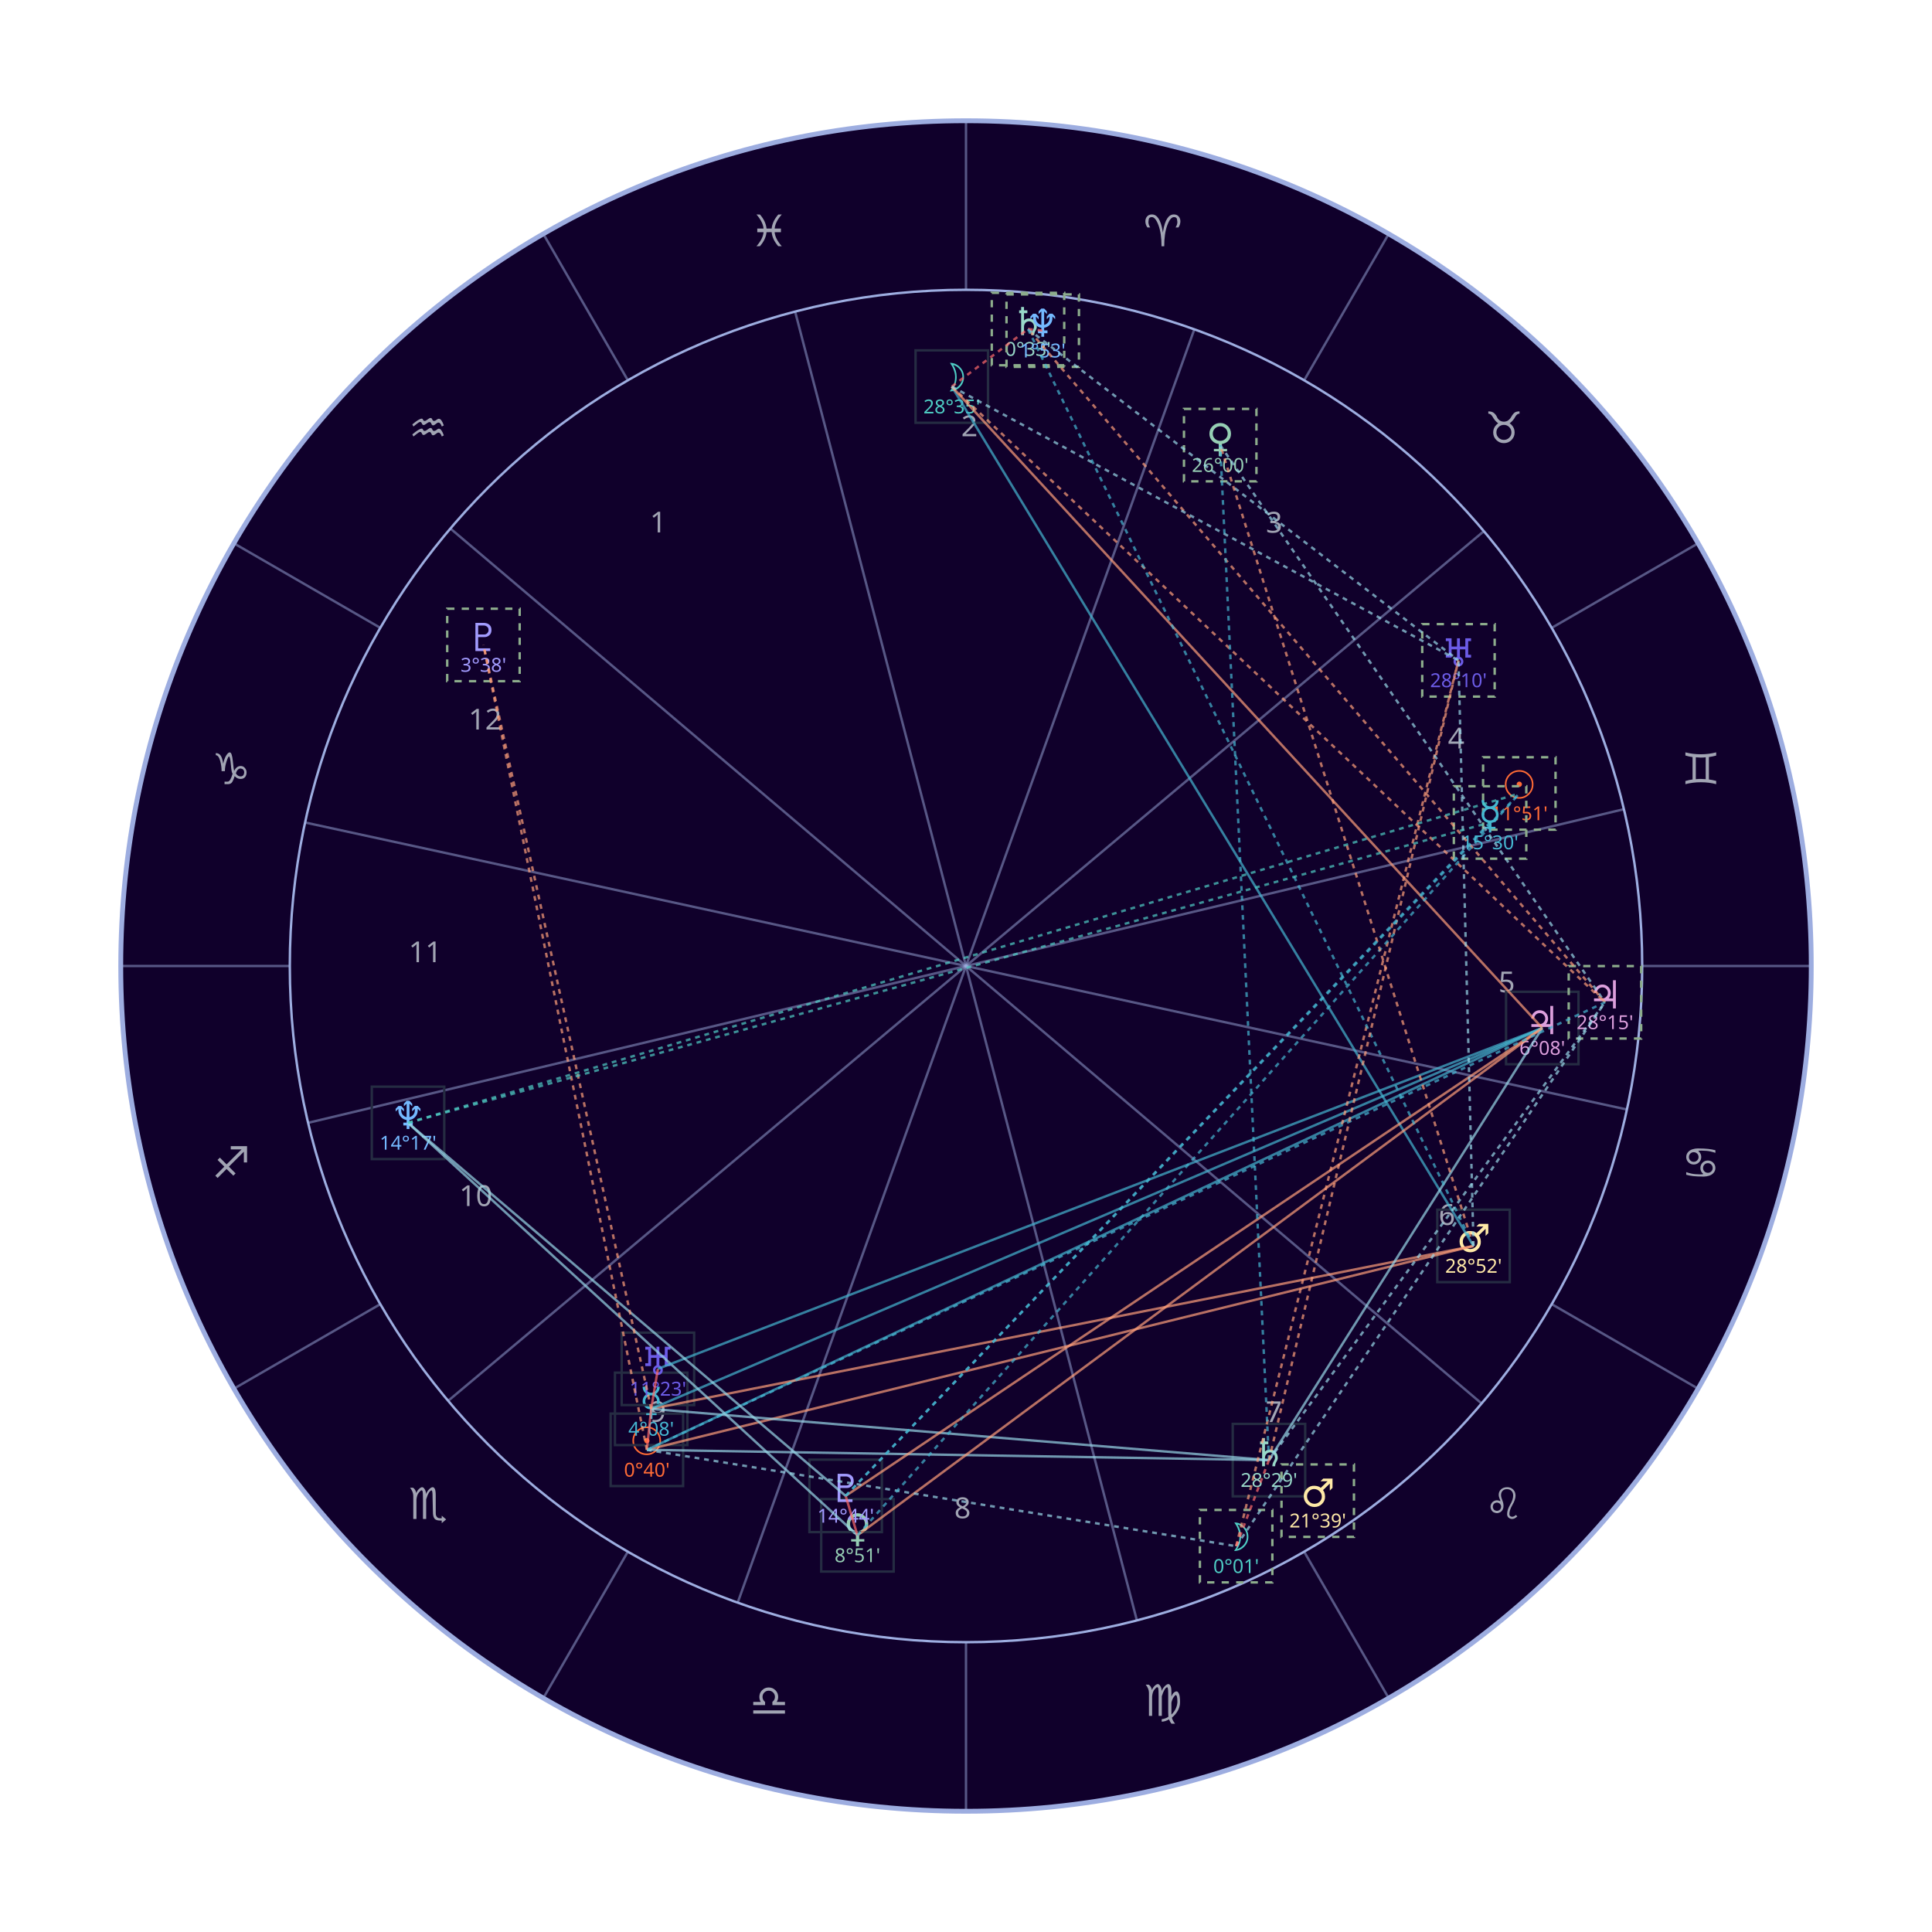
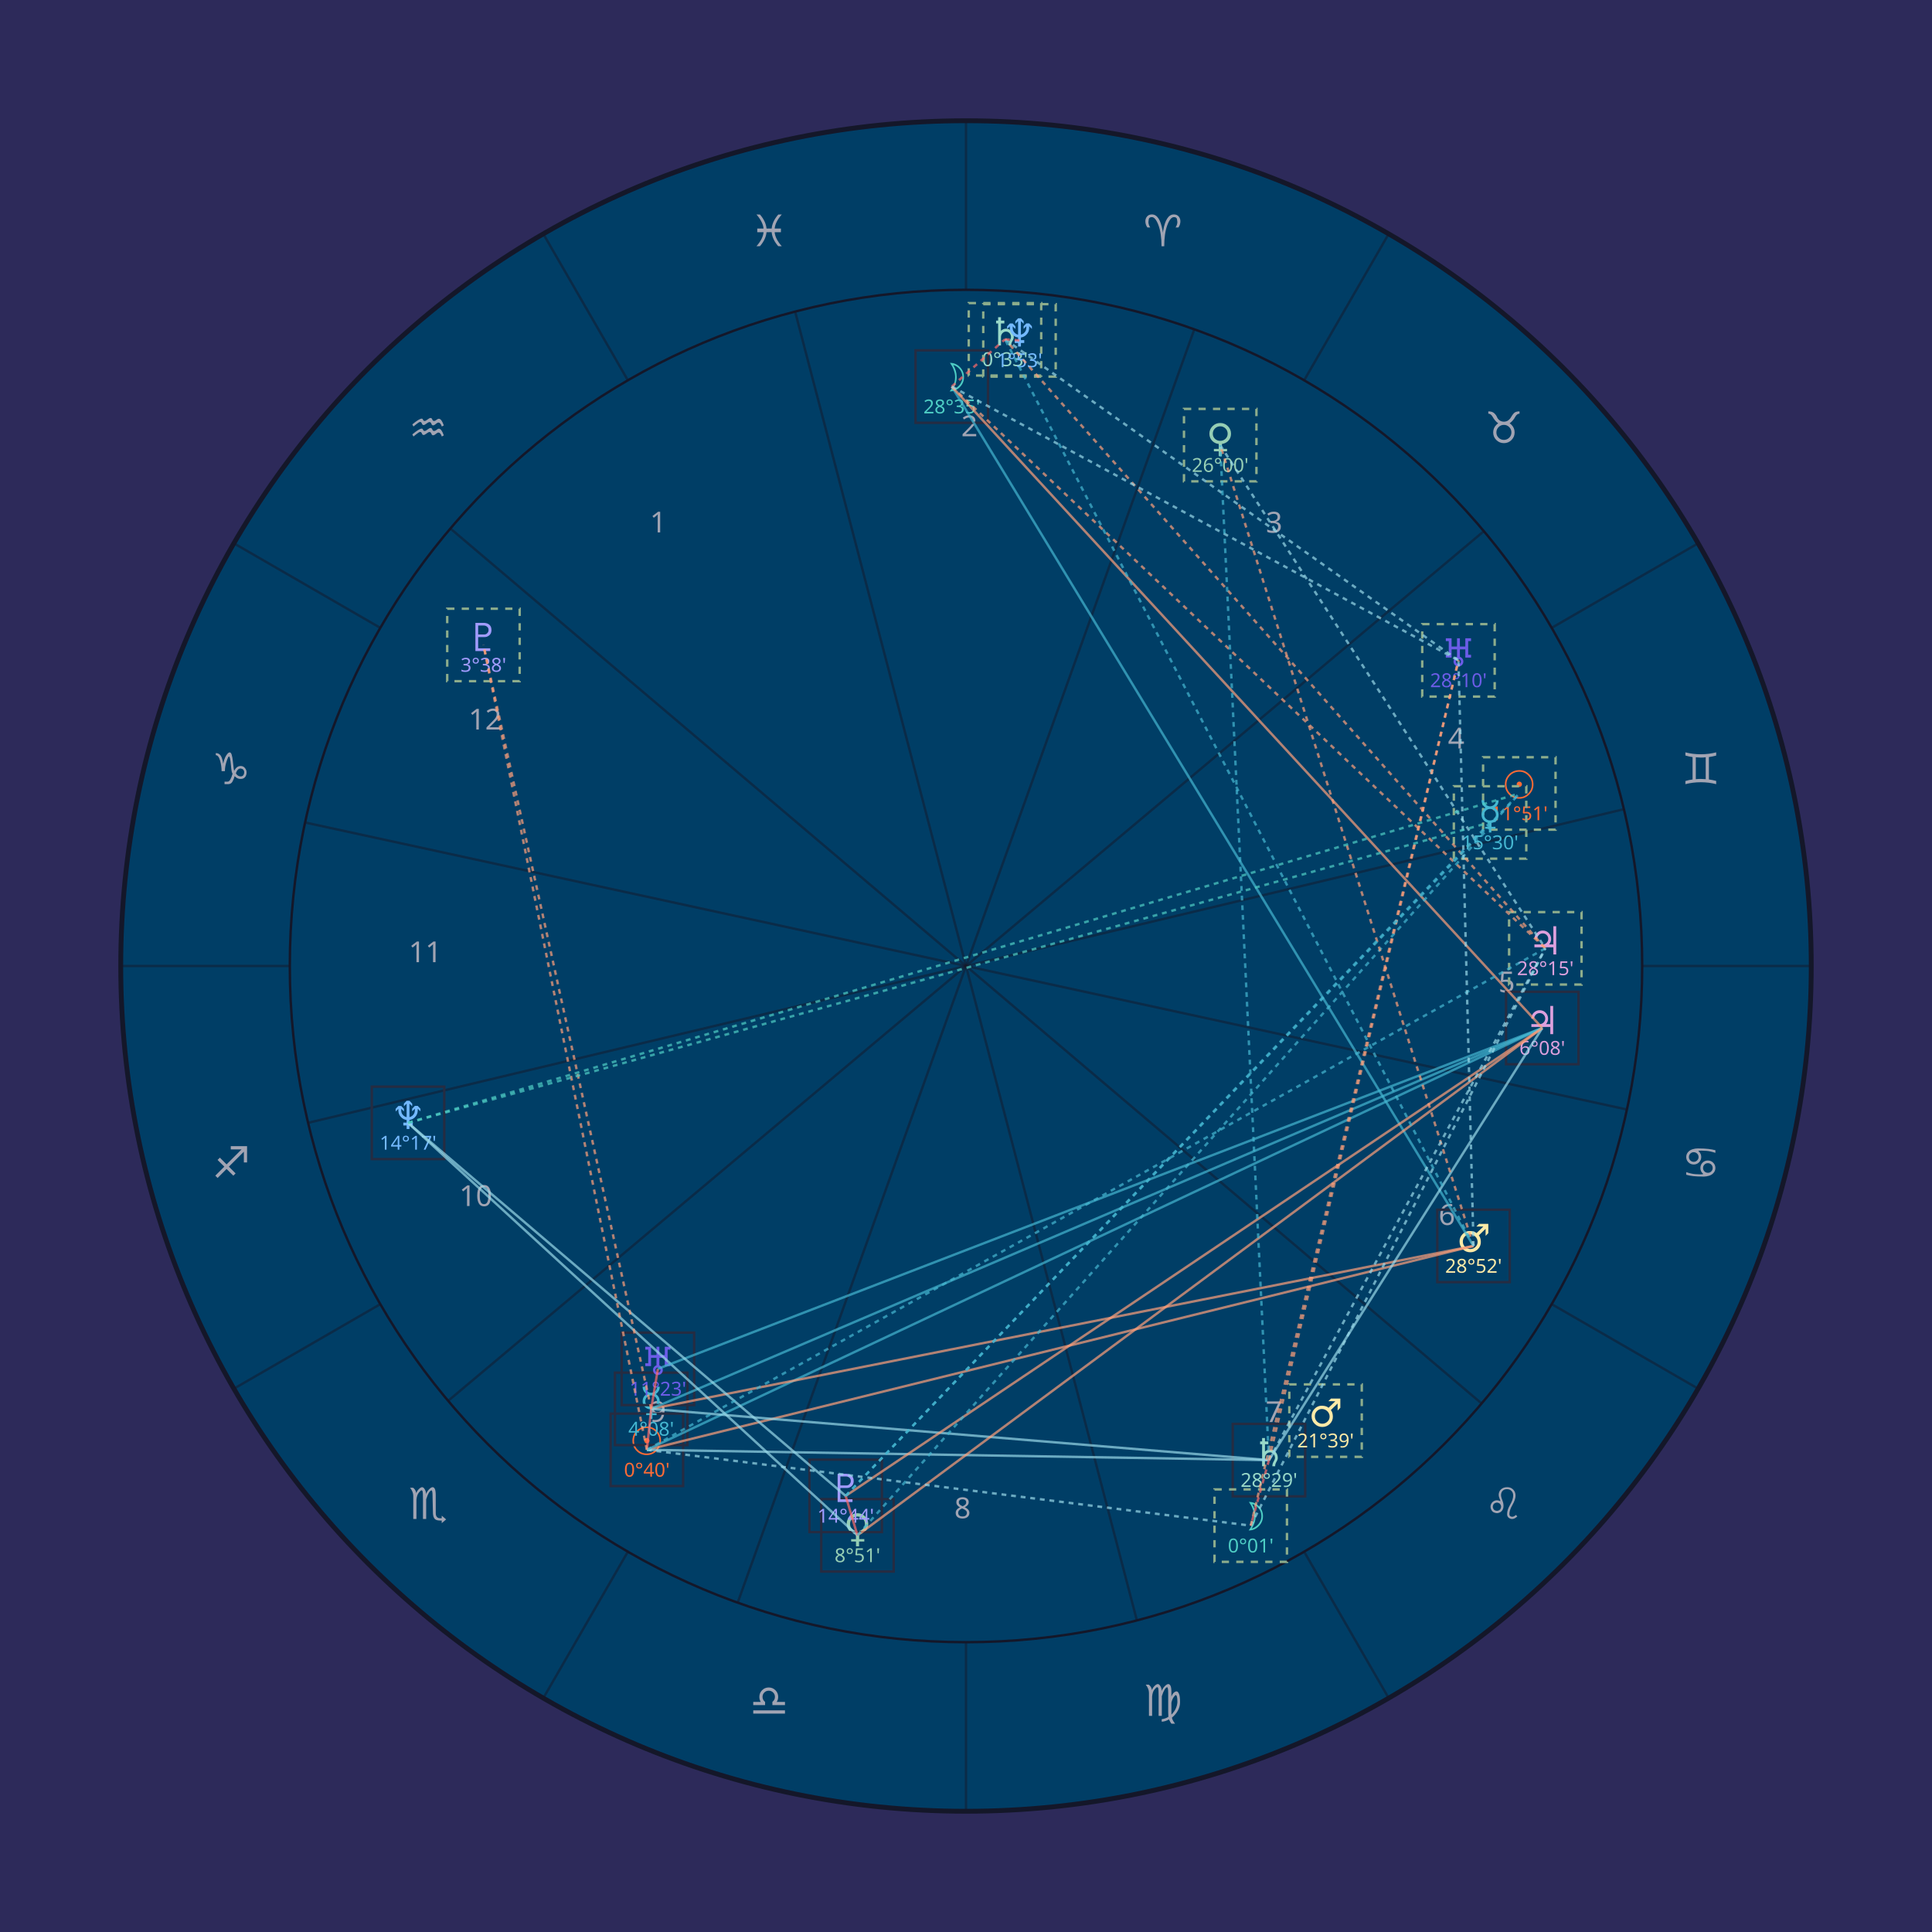
<svg xmlns="http://www.w3.org/2000/svg" height="800" viewBox="0 0 800 800" width="800">
-   <rect fill="#FFFFFF" height="100%" width="100%" />
-   <circle cx="400" cy="400" fill="#10002B" r="350" stroke="#9dade0" stroke-width="2" />
-   <circle cx="400" cy="400" fill="none" r="280" stroke="#9dade0" stroke-width="1" />
-   <line opacity="0.5" stroke="#9dade0" stroke-width="1" x1="400" x2="400" y1="120" y2="50" />
-   <line opacity="0.5" stroke="#9dade0" stroke-width="1" x1="540" x2="575" y1="157.513" y2="96.891" />
-   <line opacity="0.5" stroke="#9dade0" stroke-width="1" x1="642.487" x2="703.109" y1="260" y2="225" />
-   <line opacity="0.5" stroke="#9dade0" stroke-width="1" x1="680" x2="750" y1="400" y2="400" />
-   <line opacity="0.5" stroke="#9dade0" stroke-width="1" x1="642.487" x2="703.109" y1="540" y2="575" />
-   <line opacity="0.5" stroke="#9dade0" stroke-width="1" x1="540" x2="575" y1="642.487" y2="703.109" />
-   <line opacity="0.5" stroke="#9dade0" stroke-width="1" x1="400" x2="400" y1="680" y2="750" />
-   <line opacity="0.5" stroke="#9dade0" stroke-width="1" x1="260" x2="225" y1="642.487" y2="703.109" />
-   <line opacity="0.5" stroke="#9dade0" stroke-width="1" x1="157.513" x2="96.891" y1="540" y2="575" />
-   <line opacity="0.5" stroke="#9dade0" stroke-width="1" x1="120" x2="50" y1="400" y2="400" />
-   <line opacity="0.5" stroke="#9dade0" stroke-width="1" x1="157.513" x2="96.891" y1="260" y2="225" />
-   <line opacity="0.5" stroke="#9dade0" stroke-width="1" x1="260" x2="225" y1="157.513" y2="96.891" />
+   <rect fill="#2D2A5A" height="100%" width="100%" />
+   <circle cx="400" cy="400" fill="#003E66" r="350" stroke="#141729" stroke-width="2" />
+   <circle cx="400" cy="400" fill="none" r="280" stroke="#141729" stroke-width="1" />
+   <line opacity="0.5" stroke="#141729" stroke-width="1" x1="400" x2="400" y1="120" y2="50" />
+   <line opacity="0.5" stroke="#141729" stroke-width="1" x1="540" x2="575" y1="157.513" y2="96.891" />
+   <line opacity="0.5" stroke="#141729" stroke-width="1" x1="642.487" x2="703.109" y1="260" y2="225" />
+   <line opacity="0.5" stroke="#141729" stroke-width="1" x1="680" x2="750" y1="400" y2="400" />
+   <line opacity="0.5" stroke="#141729" stroke-width="1" x1="642.487" x2="703.109" y1="540" y2="575" />
+   <line opacity="0.5" stroke="#141729" stroke-width="1" x1="540" x2="575" y1="642.487" y2="703.109" />
+   <line opacity="0.5" stroke="#141729" stroke-width="1" x1="400" x2="400" y1="680" y2="750" />
+   <line opacity="0.5" stroke="#141729" stroke-width="1" x1="260" x2="225" y1="642.487" y2="703.109" />
+   <line opacity="0.5" stroke="#141729" stroke-width="1" x1="157.513" x2="96.891" y1="540" y2="575" />
+   <line opacity="0.5" stroke="#141729" stroke-width="1" x1="120" x2="50" y1="400" y2="400" />
+   <line opacity="0.5" stroke="#141729" stroke-width="1" x1="157.513" x2="96.891" y1="260" y2="225" />
+   <line opacity="0.5" stroke="#141729" stroke-width="1" x1="260" x2="225" y1="157.513" y2="96.891" />
  <text dominant-baseline="central" fill="#a1a4b3" font-family="serif" font-size="18" text-anchor="middle" x="481.528" y="95.733">
♈
</text>
  <text dominant-baseline="central" fill="#a1a4b3" font-family="serif" font-size="18" text-anchor="middle" x="622.739" y="177.261">
♉
</text>
  <text dominant-baseline="central" fill="#a1a4b3" font-family="serif" font-size="18" text-anchor="middle" x="704.267" y="318.472">
♊
</text>
  <text dominant-baseline="central" fill="#a1a4b3" font-family="serif" font-size="18" text-anchor="middle" x="704.267" y="481.528">
♋
</text>
  <text dominant-baseline="central" fill="#a1a4b3" font-family="serif" font-size="18" text-anchor="middle" x="622.739" y="622.739">
♌
</text>
  <text dominant-baseline="central" fill="#a1a4b3" font-family="serif" font-size="18" text-anchor="middle" x="481.528" y="704.267">
♍
</text>
  <text dominant-baseline="central" fill="#a1a4b3" font-family="serif" font-size="18" text-anchor="middle" x="318.472" y="704.267">
♎
</text>
  <text dominant-baseline="central" fill="#a1a4b3" font-family="serif" font-size="18" text-anchor="middle" x="177.261" y="622.739">
♏
</text>
  <text dominant-baseline="central" fill="#a1a4b3" font-family="serif" font-size="18" text-anchor="middle" x="95.733" y="481.528">
♐
</text>
  <text dominant-baseline="central" fill="#a1a4b3" font-family="serif" font-size="18" text-anchor="middle" x="95.733" y="318.472">
♑
</text>
  <text dominant-baseline="central" fill="#a1a4b3" font-family="serif" font-size="18" text-anchor="middle" x="177.261" y="177.261">
♒
</text>
  <text dominant-baseline="central" fill="#a1a4b3" font-family="serif" font-size="18" text-anchor="middle" x="318.472" y="95.733">
♓
</text>
-   <line opacity="0.5" stroke="#9dade0" stroke-width="1" x1="400" x2="186.499" y1="400" y2="218.844" />
+   <line opacity="0.5" stroke="#141729" stroke-width="1" x1="400" x2="186.499" y1="400" y2="218.844" />
  <text dominant-baseline="central" fill="#a1a4b3" font-family="sans-serif" font-size="12" text-anchor="middle" x="272.528" y="215.807">
1
</text>
-   <line opacity="0.5" stroke="#9dade0" stroke-width="1" x1="400" x2="329.257" y1="400" y2="129.084" />
+   <line opacity="0.5" stroke="#141729" stroke-width="1" x1="400" x2="329.257" y1="400" y2="129.084" />
  <text dominant-baseline="central" fill="#a1a4b3" font-family="sans-serif" font-size="12" text-anchor="middle" x="401.428" y="176.005">
2
</text>
-   <line opacity="0.5" stroke="#9dade0" stroke-width="1" x1="400" x2="494.518" y1="400" y2="136.435" />
+   <line opacity="0.5" stroke="#141729" stroke-width="1" x1="400" x2="494.518" y1="400" y2="136.435" />
  <text dominant-baseline="central" fill="#a1a4b3" font-family="sans-serif" font-size="12" text-anchor="middle" x="527.611" y="215.903">
3
</text>
-   <line opacity="0.5" stroke="#9dade0" stroke-width="1" x1="400" x2="614.433" y1="400" y2="219.949" />
+   <line opacity="0.5" stroke="#141729" stroke-width="1" x1="400" x2="614.433" y1="400" y2="219.949" />
  <text dominant-baseline="central" fill="#a1a4b3" font-family="sans-serif" font-size="12" text-anchor="middle" x="602.982" y="305.267">
4
</text>
-   <line opacity="0.5" stroke="#9dade0" stroke-width="1" x1="400" x2="672.37" y1="400" y2="335.078" />
+   <line opacity="0.5" stroke="#141729" stroke-width="1" x1="400" x2="672.37" y1="400" y2="335.078" />
  <text dominant-baseline="central" fill="#a1a4b3" font-family="sans-serif" font-size="12" text-anchor="middle" x="623.913" y="406.228">
5
</text>
-   <line opacity="0.5" stroke="#9dade0" stroke-width="1" x1="400" x2="673.624" y1="400" y2="459.413" />
+   <line opacity="0.5" stroke="#141729" stroke-width="1" x1="400" x2="673.624" y1="400" y2="459.413" />
  <text dominant-baseline="central" fill="#a1a4b3" font-family="sans-serif" font-size="12" text-anchor="middle" x="599.139" y="502.566">
6
</text>
-   <line opacity="0.5" stroke="#9dade0" stroke-width="1" x1="400" x2="613.501" y1="400" y2="581.156" />
+   <line opacity="0.5" stroke="#141729" stroke-width="1" x1="400" x2="613.501" y1="400" y2="581.156" />
  <text dominant-baseline="central" fill="#a1a4b3" font-family="sans-serif" font-size="12" text-anchor="middle" x="527.472" y="584.193">
7
</text>
-   <line opacity="0.5" stroke="#9dade0" stroke-width="1" x1="400" x2="470.743" y1="400" y2="670.916" />
+   <line opacity="0.5" stroke="#141729" stroke-width="1" x1="400" x2="470.743" y1="400" y2="670.916" />
  <text dominant-baseline="central" fill="#a1a4b3" font-family="sans-serif" font-size="12" text-anchor="middle" x="398.572" y="623.995">
8
</text>
-   <line opacity="0.5" stroke="#9dade0" stroke-width="1" x1="400" x2="305.482" y1="400" y2="663.565" />
+   <line opacity="0.5" stroke="#141729" stroke-width="1" x1="400" x2="305.482" y1="400" y2="663.565" />
  <text dominant-baseline="central" fill="#a1a4b3" font-family="sans-serif" font-size="12" text-anchor="middle" x="272.389" y="584.097">
9
</text>
-   <line opacity="0.5" stroke="#9dade0" stroke-width="1" x1="400" x2="185.567" y1="400" y2="580.051" />
+   <line opacity="0.5" stroke="#141729" stroke-width="1" x1="400" x2="185.567" y1="400" y2="580.051" />
  <text dominant-baseline="central" fill="#a1a4b3" font-family="sans-serif" font-size="12" text-anchor="middle" x="197.018" y="494.733">
10
</text>
-   <line opacity="0.5" stroke="#9dade0" stroke-width="1" x1="400" x2="127.63" y1="400" y2="464.922" />
+   <line opacity="0.5" stroke="#141729" stroke-width="1" x1="400" x2="127.63" y1="400" y2="464.922" />
  <text dominant-baseline="central" fill="#a1a4b3" font-family="sans-serif" font-size="12" text-anchor="middle" x="176.087" y="393.772">
11
</text>
-   <line opacity="0.5" stroke="#9dade0" stroke-width="1" x1="400" x2="126.376" y1="400" y2="340.587" />
+   <line opacity="0.5" stroke="#141729" stroke-width="1" x1="400" x2="126.376" y1="400" y2="340.587" />
  <text dominant-baseline="central" fill="#a1a4b3" font-family="sans-serif" font-size="12" text-anchor="middle" x="200.861" y="297.434">
12
</text>
  <rect fill="none" height="30" stroke="#252c42" stroke-width="1" style="" width="30" x="252.859" y="585.346" />
  <text dominant-baseline="central" fill="#FF6B35" font-family="serif" font-size="16" text-anchor="middle" x="267.859" y="597.346">
☉
</text>
  <text dominant-baseline="central" fill="#FF6B35" font-family="sans-serif" font-size="8" text-anchor="middle" x="267.859" y="608.346">
0°40'
</text>
  <rect fill="none" height="30" stroke="#252c42" stroke-width="1" style="" width="30" x="379.112" y="145.072" />
  <text dominant-baseline="central" fill="#4ECDC4" font-family="serif" font-size="16" text-anchor="middle" x="394.112" y="157.072">
☽
</text>
  <text dominant-baseline="central" fill="#4ECDC4" font-family="sans-serif" font-size="8" text-anchor="middle" x="394.112" y="168.072">
28°35'
</text>
  <rect fill="none" height="30" stroke="#252c42" stroke-width="1" style="" width="30" x="254.638" y="568.387" />
  <text dominant-baseline="central" fill="#45B7D1" font-family="serif" font-size="16" text-anchor="middle" x="269.638" y="580.387">
☿
</text>
  <text dominant-baseline="central" fill="#45B7D1" font-family="sans-serif" font-size="8" text-anchor="middle" x="269.638" y="591.387">
4°08'
</text>
  <rect fill="none" height="30" stroke="#252c42" stroke-width="1" style="" width="30" x="340.051" y="620.753" />
  <text dominant-baseline="central" fill="#96CEB4" font-family="serif" font-size="16" text-anchor="middle" x="355.051" y="632.753">
♀
</text>
  <text dominant-baseline="central" fill="#96CEB4" font-family="sans-serif" font-size="8" text-anchor="middle" x="355.051" y="643.753">
8°51'
</text>
  <rect fill="none" height="30" stroke="#252c42" stroke-width="1" style="" width="30" x="595.155" y="500.909" />
  <text dominant-baseline="central" fill="#FFEAA7" font-family="serif" font-size="16" text-anchor="middle" x="610.155" y="512.909">
♂
</text>
  <text dominant-baseline="central" fill="#FFEAA7" font-family="sans-serif" font-size="8" text-anchor="middle" x="610.155" y="523.909">
28°52'
</text>
  <rect fill="none" height="30" stroke="#252c42" stroke-width="1" style="" width="30" x="623.622" y="410.677" />
  <text dominant-baseline="central" fill="#DDA0DD" font-family="serif" font-size="16" text-anchor="middle" x="638.622" y="422.677">
♃
</text>
  <text dominant-baseline="central" fill="#DDA0DD" font-family="sans-serif" font-size="8" text-anchor="middle" x="638.622" y="433.677">
6°08'
</text>
  <rect fill="none" height="30" stroke="#252c42" stroke-width="1" style="" width="30" x="510.452" y="589.601" />
  <text dominant-baseline="central" fill="#98D8C8" font-family="serif" font-size="16" text-anchor="middle" x="525.452" y="601.601">
♄
</text>
  <text dominant-baseline="central" fill="#98D8C8" font-family="sans-serif" font-size="8" text-anchor="middle" x="525.452" y="612.601">
28°29'
</text>
  <rect fill="none" height="30" stroke="#252c42" stroke-width="1" style="" width="30" x="257.43" y="551.811" />
  <text dominant-baseline="central" fill="#6C5CE7" font-family="serif" font-size="16" text-anchor="middle" x="272.43" y="563.811">
♅
</text>
  <text dominant-baseline="central" fill="#6C5CE7" font-family="sans-serif" font-size="8" text-anchor="middle" x="272.43" y="574.811">
11°23'
</text>
  <rect fill="none" height="30" stroke="#252c42" stroke-width="1" style="" width="30" x="153.958" y="449.959" />
  <text dominant-baseline="central" fill="#74B9FF" font-family="serif" font-size="16" text-anchor="middle" x="168.958" y="461.959">
♆
</text>
  <text dominant-baseline="central" fill="#74B9FF" font-family="sans-serif" font-size="8" text-anchor="middle" x="168.958" y="472.959">
14°17'
</text>
  <rect fill="none" height="30" stroke="#252c42" stroke-width="1" style="" width="30" x="335.172" y="604.413" />
  <text dominant-baseline="central" fill="#A29BFE" font-family="serif" font-size="16" text-anchor="middle" x="350.172" y="616.413">
♇
</text>
  <text dominant-baseline="central" fill="#A29BFE" font-family="sans-serif" font-size="8" text-anchor="middle" x="350.172" y="627.413">
14°44'
</text>
  <rect fill="none" height="30" stroke="#8dad8c" stroke-width="1" style="stroke-dasharray: 3,3" width="30" x="614.119" y="313.554" />
  <text dominant-baseline="central" fill="#FF6B35" font-family="serif" font-size="16" text-anchor="middle" x="629.119" y="325.554">
☉
</text>
  <text dominant-baseline="central" fill="#FF6B35" font-family="sans-serif" font-size="8" text-anchor="middle" x="629.119" y="336.554">
11°51'
</text>
-   <rect fill="none" height="30" stroke="#8dad8c" stroke-width="1" style="stroke-dasharray: 3,3" width="30" x="496.856" y="625.236" />
-   <text dominant-baseline="central" fill="#4ECDC4" font-family="serif" font-size="16" text-anchor="middle" x="511.856" y="637.236">
+   <rect fill="none" height="30" stroke="#8dad8c" stroke-width="1" style="stroke-dasharray: 3,3" width="30" x="502.905" y="616.729" />
+   <text dominant-baseline="central" fill="#4ECDC4" font-family="serif" font-size="16" text-anchor="middle" x="517.905" y="628.729">
☽
</text>
-   <text dominant-baseline="central" fill="#4ECDC4" font-family="sans-serif" font-size="8" text-anchor="middle" x="511.856" y="648.236">
+   <text dominant-baseline="central" fill="#4ECDC4" font-family="sans-serif" font-size="8" text-anchor="middle" x="517.905" y="639.729">
0°01'
</text>
  <rect fill="none" height="30" stroke="#8dad8c" stroke-width="1" style="stroke-dasharray: 3,3" width="30" x="602.006" y="325.557" />
  <text dominant-baseline="central" fill="#45B7D1" font-family="serif" font-size="16" text-anchor="middle" x="617.006" y="337.557">
☿
</text>
  <text dominant-baseline="central" fill="#45B7D1" font-family="sans-serif" font-size="8" text-anchor="middle" x="617.006" y="348.557">
15°30'
</text>
  <rect fill="none" height="30" stroke="#8dad8c" stroke-width="1" style="stroke-dasharray: 3,3" width="30" x="490.261" y="169.315" />
  <text dominant-baseline="central" fill="#96CEB4" font-family="serif" font-size="16" text-anchor="middle" x="505.261" y="181.315">
♀
</text>
  <text dominant-baseline="central" fill="#96CEB4" font-family="sans-serif" font-size="8" text-anchor="middle" x="505.261" y="192.315">
26°00'
</text>
-   <rect fill="none" height="30" stroke="#8dad8c" stroke-width="1" style="stroke-dasharray: 3,3" width="30" x="530.644" y="606.388" />
-   <text dominant-baseline="central" fill="#FFEAA7" font-family="serif" font-size="16" text-anchor="middle" x="545.644" y="618.388">
+   <rect fill="none" height="30" stroke="#8dad8c" stroke-width="1" style="stroke-dasharray: 3,3" width="30" x="533.877" y="573.243" />
+   <text dominant-baseline="central" fill="#FFEAA7" font-family="serif" font-size="16" text-anchor="middle" x="548.877" y="585.243">
♂
</text>
-   <text dominant-baseline="central" fill="#FFEAA7" font-family="sans-serif" font-size="8" text-anchor="middle" x="545.644" y="629.388">
+   <text dominant-baseline="central" fill="#FFEAA7" font-family="sans-serif" font-size="8" text-anchor="middle" x="548.877" y="596.243">
21°39'
</text>
-   <rect fill="none" height="30" stroke="#8dad8c" stroke-width="1" style="stroke-dasharray: 3,3" width="30" x="649.573" y="400.033" />
-   <text dominant-baseline="central" fill="#DDA0DD" font-family="serif" font-size="16" text-anchor="middle" x="664.573" y="412.033">
+   <rect fill="none" height="30" stroke="#8dad8c" stroke-width="1" style="stroke-dasharray: 3,3" width="30" x="624.888" y="377.68" />
+   <text dominant-baseline="central" fill="#DDA0DD" font-family="serif" font-size="16" text-anchor="middle" x="639.888" y="389.68">
♃
</text>
-   <text dominant-baseline="central" fill="#DDA0DD" font-family="sans-serif" font-size="8" text-anchor="middle" x="664.573" y="423.033">
+   <text dominant-baseline="central" fill="#DDA0DD" font-family="sans-serif" font-size="8" text-anchor="middle" x="639.888" y="400.68">
28°15'
</text>
-   <rect fill="none" height="30" stroke="#8dad8c" stroke-width="1" style="stroke-dasharray: 3,3" width="30" x="410.674" y="121.247" />
-   <text dominant-baseline="central" fill="#98D8C8" font-family="serif" font-size="16" text-anchor="middle" x="425.674" y="133.247">
+   <rect fill="none" height="30" stroke="#8dad8c" stroke-width="1" style="stroke-dasharray: 3,3" width="30" x="401.143" y="125.502" />
+   <text dominant-baseline="central" fill="#98D8C8" font-family="serif" font-size="16" text-anchor="middle" x="416.143" y="137.502">
♄
</text>
-   <text dominant-baseline="central" fill="#98D8C8" font-family="sans-serif" font-size="8" text-anchor="middle" x="425.674" y="144.247">
+   <text dominant-baseline="central" fill="#98D8C8" font-family="sans-serif" font-size="8" text-anchor="middle" x="416.143" y="148.502">
0°33'
</text>
  <rect fill="none" height="30" stroke="#8dad8c" stroke-width="1" style="stroke-dasharray: 3,3" width="30" x="588.916" y="258.437" />
  <text dominant-baseline="central" fill="#6C5CE7" font-family="serif" font-size="16" text-anchor="middle" x="603.916" y="270.437">
♅
</text>
  <text dominant-baseline="central" fill="#6C5CE7" font-family="sans-serif" font-size="8" text-anchor="middle" x="603.916" y="281.437">
28°10'
</text>
-   <rect fill="none" height="30" stroke="#8dad8c" stroke-width="1" style="stroke-dasharray: 3,3" width="30" x="416.77" y="121.911" />
-   <text dominant-baseline="central" fill="#74B9FF" font-family="serif" font-size="16" text-anchor="middle" x="431.77" y="133.911">
+   <rect fill="none" height="30" stroke="#8dad8c" stroke-width="1" style="stroke-dasharray: 3,3" width="30" x="407.143" y="125.945" />
+   <text dominant-baseline="central" fill="#74B9FF" font-family="serif" font-size="16" text-anchor="middle" x="422.143" y="137.945">
♆
</text>
-   <text dominant-baseline="central" fill="#74B9FF" font-family="sans-serif" font-size="8" text-anchor="middle" x="431.77" y="144.911">
+   <text dominant-baseline="central" fill="#74B9FF" font-family="sans-serif" font-size="8" text-anchor="middle" x="422.143" y="148.945">
1°53'
</text>
  <rect fill="none" height="30" stroke="#8dad8c" stroke-width="1" style="stroke-dasharray: 3,3" width="30" x="185.184" y="252.058" />
  <text dominant-baseline="central" fill="#A29BFE" font-family="serif" font-size="16" text-anchor="middle" x="200.184" y="264.058">
♇
</text>
  <text dominant-baseline="central" fill="#A29BFE" font-family="sans-serif" font-size="8" text-anchor="middle" x="200.184" y="275.058">
3°38'
</text>
  <line opacity="0.7" stroke="#FF6B6B" stroke-width="1" style="" x1="267.859" x2="269.638" y1="600.346" y2="583.387" />
  <line opacity="0.7" stroke="#FFA07A" stroke-width="1" style="" x1="267.859" x2="610.155" y1="600.346" y2="515.909" />
  <line opacity="0.7" stroke="#45B7D1" stroke-width="1" style="" x1="267.859" x2="638.622" y1="600.346" y2="425.677" />
  <line opacity="0.7" stroke="#98D8E8" stroke-width="1" style="" x1="267.859" x2="525.452" y1="600.346" y2="604.601" />
  <line opacity="0.7" stroke="#45B7D1" stroke-width="1" style="" x1="394.112" x2="610.155" y1="160.072" y2="515.909" />
  <line opacity="0.7" stroke="#FFA07A" stroke-width="1" style="" x1="394.112" x2="638.622" y1="160.072" y2="425.677" />
  <line opacity="0.7" stroke="#FFA07A" stroke-width="1" style="" x1="269.638" x2="610.155" y1="583.387" y2="515.909" />
  <line opacity="0.7" stroke="#45B7D1" stroke-width="1" style="" x1="269.638" x2="638.622" y1="583.387" y2="425.677" />
  <line opacity="0.7" stroke="#98D8E8" stroke-width="1" style="" x1="269.638" x2="525.452" y1="583.387" y2="604.601" />
  <line opacity="0.7" stroke="#FF6B6B" stroke-width="1" style="" x1="269.638" x2="272.43" y1="583.387" y2="566.811" />
  <line opacity="0.7" stroke="#FFA07A" stroke-width="1" style="" x1="355.051" x2="638.622" y1="635.753" y2="425.677" />
  <line opacity="0.7" stroke="#98D8E8" stroke-width="1" style="" x1="355.051" x2="168.958" y1="635.753" y2="464.959" />
  <line opacity="0.7" stroke="#FF6B6B" stroke-width="1" style="" x1="355.051" x2="350.172" y1="635.753" y2="619.413" />
  <line opacity="0.7" stroke="#98D8E8" stroke-width="1" style="" x1="638.622" x2="525.452" y1="425.677" y2="604.601" />
  <line opacity="0.7" stroke="#45B7D1" stroke-width="1" style="" x1="638.622" x2="272.43" y1="425.677" y2="566.811" />
  <line opacity="0.7" stroke="#FFA07A" stroke-width="1" style="" x1="638.622" x2="350.172" y1="425.677" y2="619.413" />
  <line opacity="0.7" stroke="#98D8E8" stroke-width="1" style="" x1="168.958" x2="350.172" y1="464.959" y2="619.413" />
-   <line opacity="0.7" stroke="#98D8E8" stroke-width="1" style="stroke-dasharray: 2,2" x1="511.856" x2="664.573" y1="640.236" y2="415.033" />
-   <line opacity="0.7" stroke="#FFA07A" stroke-width="1" style="stroke-dasharray: 2,2" x1="511.856" x2="603.916" y1="640.236" y2="273.437" />
-   <line opacity="0.7" stroke="#98D8E8" stroke-width="1" style="stroke-dasharray: 2,2" x1="505.261" x2="664.573" y1="184.315" y2="415.033" />
-   <line opacity="0.7" stroke="#FFA07A" stroke-width="1" style="stroke-dasharray: 2,2" x1="664.573" x2="425.674" y1="415.033" y2="136.247" />
-   <line opacity="0.7" stroke="#98D8E8" stroke-width="1" style="stroke-dasharray: 2,2" x1="425.674" x2="603.916" y1="136.247" y2="273.437" />
-   <line opacity="0.7" stroke="#FF6B6B" stroke-width="1" style="stroke-dasharray: 2,2" x1="425.674" x2="431.77" y1="136.247" y2="136.911" />
-   <line opacity="0.7" stroke="#98D8E8" stroke-width="1" style="stroke-dasharray: 2,2" x1="267.859" x2="511.856" y1="600.346" y2="640.236" />
-   <line opacity="0.7" stroke="#45B7D1" stroke-width="1" style="stroke-dasharray: 2,2" x1="267.859" x2="664.573" y1="600.346" y2="415.033" />
+   <line opacity="0.7" stroke="#98D8E8" stroke-width="1" style="stroke-dasharray: 2,2" x1="517.905" x2="639.888" y1="631.729" y2="392.68" />
+   <line opacity="0.7" stroke="#FFA07A" stroke-width="1" style="stroke-dasharray: 2,2" x1="517.905" x2="603.916" y1="631.729" y2="273.437" />
+   <line opacity="0.7" stroke="#98D8E8" stroke-width="1" style="stroke-dasharray: 2,2" x1="505.261" x2="639.888" y1="184.315" y2="392.68" />
+   <line opacity="0.7" stroke="#FFA07A" stroke-width="1" style="stroke-dasharray: 2,2" x1="639.888" x2="416.143" y1="392.68" y2="140.502" />
+   <line opacity="0.7" stroke="#98D8E8" stroke-width="1" style="stroke-dasharray: 2,2" x1="416.143" x2="603.916" y1="140.502" y2="273.437" />
+   <line opacity="0.7" stroke="#FF6B6B" stroke-width="1" style="stroke-dasharray: 2,2" x1="416.143" x2="422.143" y1="140.502" y2="140.945" />
+   <line opacity="0.7" stroke="#98D8E8" stroke-width="1" style="stroke-dasharray: 2,2" x1="267.859" x2="517.905" y1="600.346" y2="631.729" />
+   <line opacity="0.7" stroke="#45B7D1" stroke-width="1" style="stroke-dasharray: 2,2" x1="267.859" x2="639.888" y1="600.346" y2="392.68" />
  <line opacity="0.7" stroke="#FFA07A" stroke-width="1" style="stroke-dasharray: 2,2" x1="267.859" x2="200.184" y1="600.346" y2="267.058" />
-   <line opacity="0.7" stroke="#FFA07A" stroke-width="1" style="stroke-dasharray: 2,2" x1="394.112" x2="664.573" y1="160.072" y2="415.033" />
-   <line opacity="0.7" stroke="#FF6B6B" stroke-width="1" style="stroke-dasharray: 2,2" x1="394.112" x2="425.674" y1="160.072" y2="136.247" />
+   <line opacity="0.7" stroke="#FFA07A" stroke-width="1" style="stroke-dasharray: 2,2" x1="394.112" x2="639.888" y1="160.072" y2="392.68" />
+   <line opacity="0.7" stroke="#FF6B6B" stroke-width="1" style="stroke-dasharray: 2,2" x1="394.112" x2="416.143" y1="160.072" y2="140.502" />
  <line opacity="0.7" stroke="#98D8E8" stroke-width="1" style="stroke-dasharray: 2,2" x1="394.112" x2="603.916" y1="160.072" y2="273.437" />
  <line opacity="0.7" stroke="#FFA07A" stroke-width="1" style="stroke-dasharray: 2,2" x1="269.638" x2="200.184" y1="583.387" y2="267.058" />
  <line opacity="0.7" stroke="#45B7D1" stroke-width="1" style="stroke-dasharray: 2,2" x1="355.051" x2="629.119" y1="635.753" y2="328.554" />
  <line opacity="0.7" stroke="#FFA07A" stroke-width="1" style="stroke-dasharray: 2,2" x1="610.155" x2="505.261" y1="515.909" y2="184.315" />
-   <line opacity="0.7" stroke="#45B7D1" stroke-width="1" style="stroke-dasharray: 2,2" x1="610.155" x2="425.674" y1="515.909" y2="136.247" />
+   <line opacity="0.7" stroke="#45B7D1" stroke-width="1" style="stroke-dasharray: 2,2" x1="610.155" x2="416.143" y1="515.909" y2="140.502" />
  <line opacity="0.7" stroke="#98D8E8" stroke-width="1" style="stroke-dasharray: 2,2" x1="610.155" x2="603.916" y1="515.909" y2="273.437" />
-   <line opacity="0.7" stroke="#FF6B6B" stroke-width="1" style="stroke-dasharray: 2,2" x1="525.452" x2="511.856" y1="604.601" y2="640.236" />
+   <line opacity="0.7" stroke="#FF6B6B" stroke-width="1" style="stroke-dasharray: 2,2" x1="525.452" x2="517.905" y1="604.601" y2="631.729" />
  <line opacity="0.7" stroke="#45B7D1" stroke-width="1" style="stroke-dasharray: 2,2" x1="525.452" x2="505.261" y1="604.601" y2="184.315" />
-   <line opacity="0.7" stroke="#98D8E8" stroke-width="1" style="stroke-dasharray: 2,2" x1="525.452" x2="664.573" y1="604.601" y2="415.033" />
+   <line opacity="0.7" stroke="#98D8E8" stroke-width="1" style="stroke-dasharray: 2,2" x1="525.452" x2="639.888" y1="604.601" y2="392.68" />
  <line opacity="0.7" stroke="#FFA07A" stroke-width="1" style="stroke-dasharray: 2,2" x1="525.452" x2="603.916" y1="604.601" y2="273.437" />
  <line opacity="0.7" stroke="#4ECDC4" stroke-width="1" style="stroke-dasharray: 2,2" x1="168.958" x2="629.119" y1="464.959" y2="328.554" />
  <line opacity="0.7" stroke="#4ECDC4" stroke-width="1" style="stroke-dasharray: 2,2" x1="168.958" x2="617.006" y1="464.959" y2="340.557" />
  <line opacity="0.7" stroke="#45B7D1" stroke-width="1" style="stroke-dasharray: 2,2" x1="350.172" x2="629.119" y1="619.413" y2="328.554" />
  <line opacity="0.7" stroke="#45B7D1" stroke-width="1" style="stroke-dasharray: 2,2" x1="350.172" x2="617.006" y1="619.413" y2="340.557" />
</svg>
